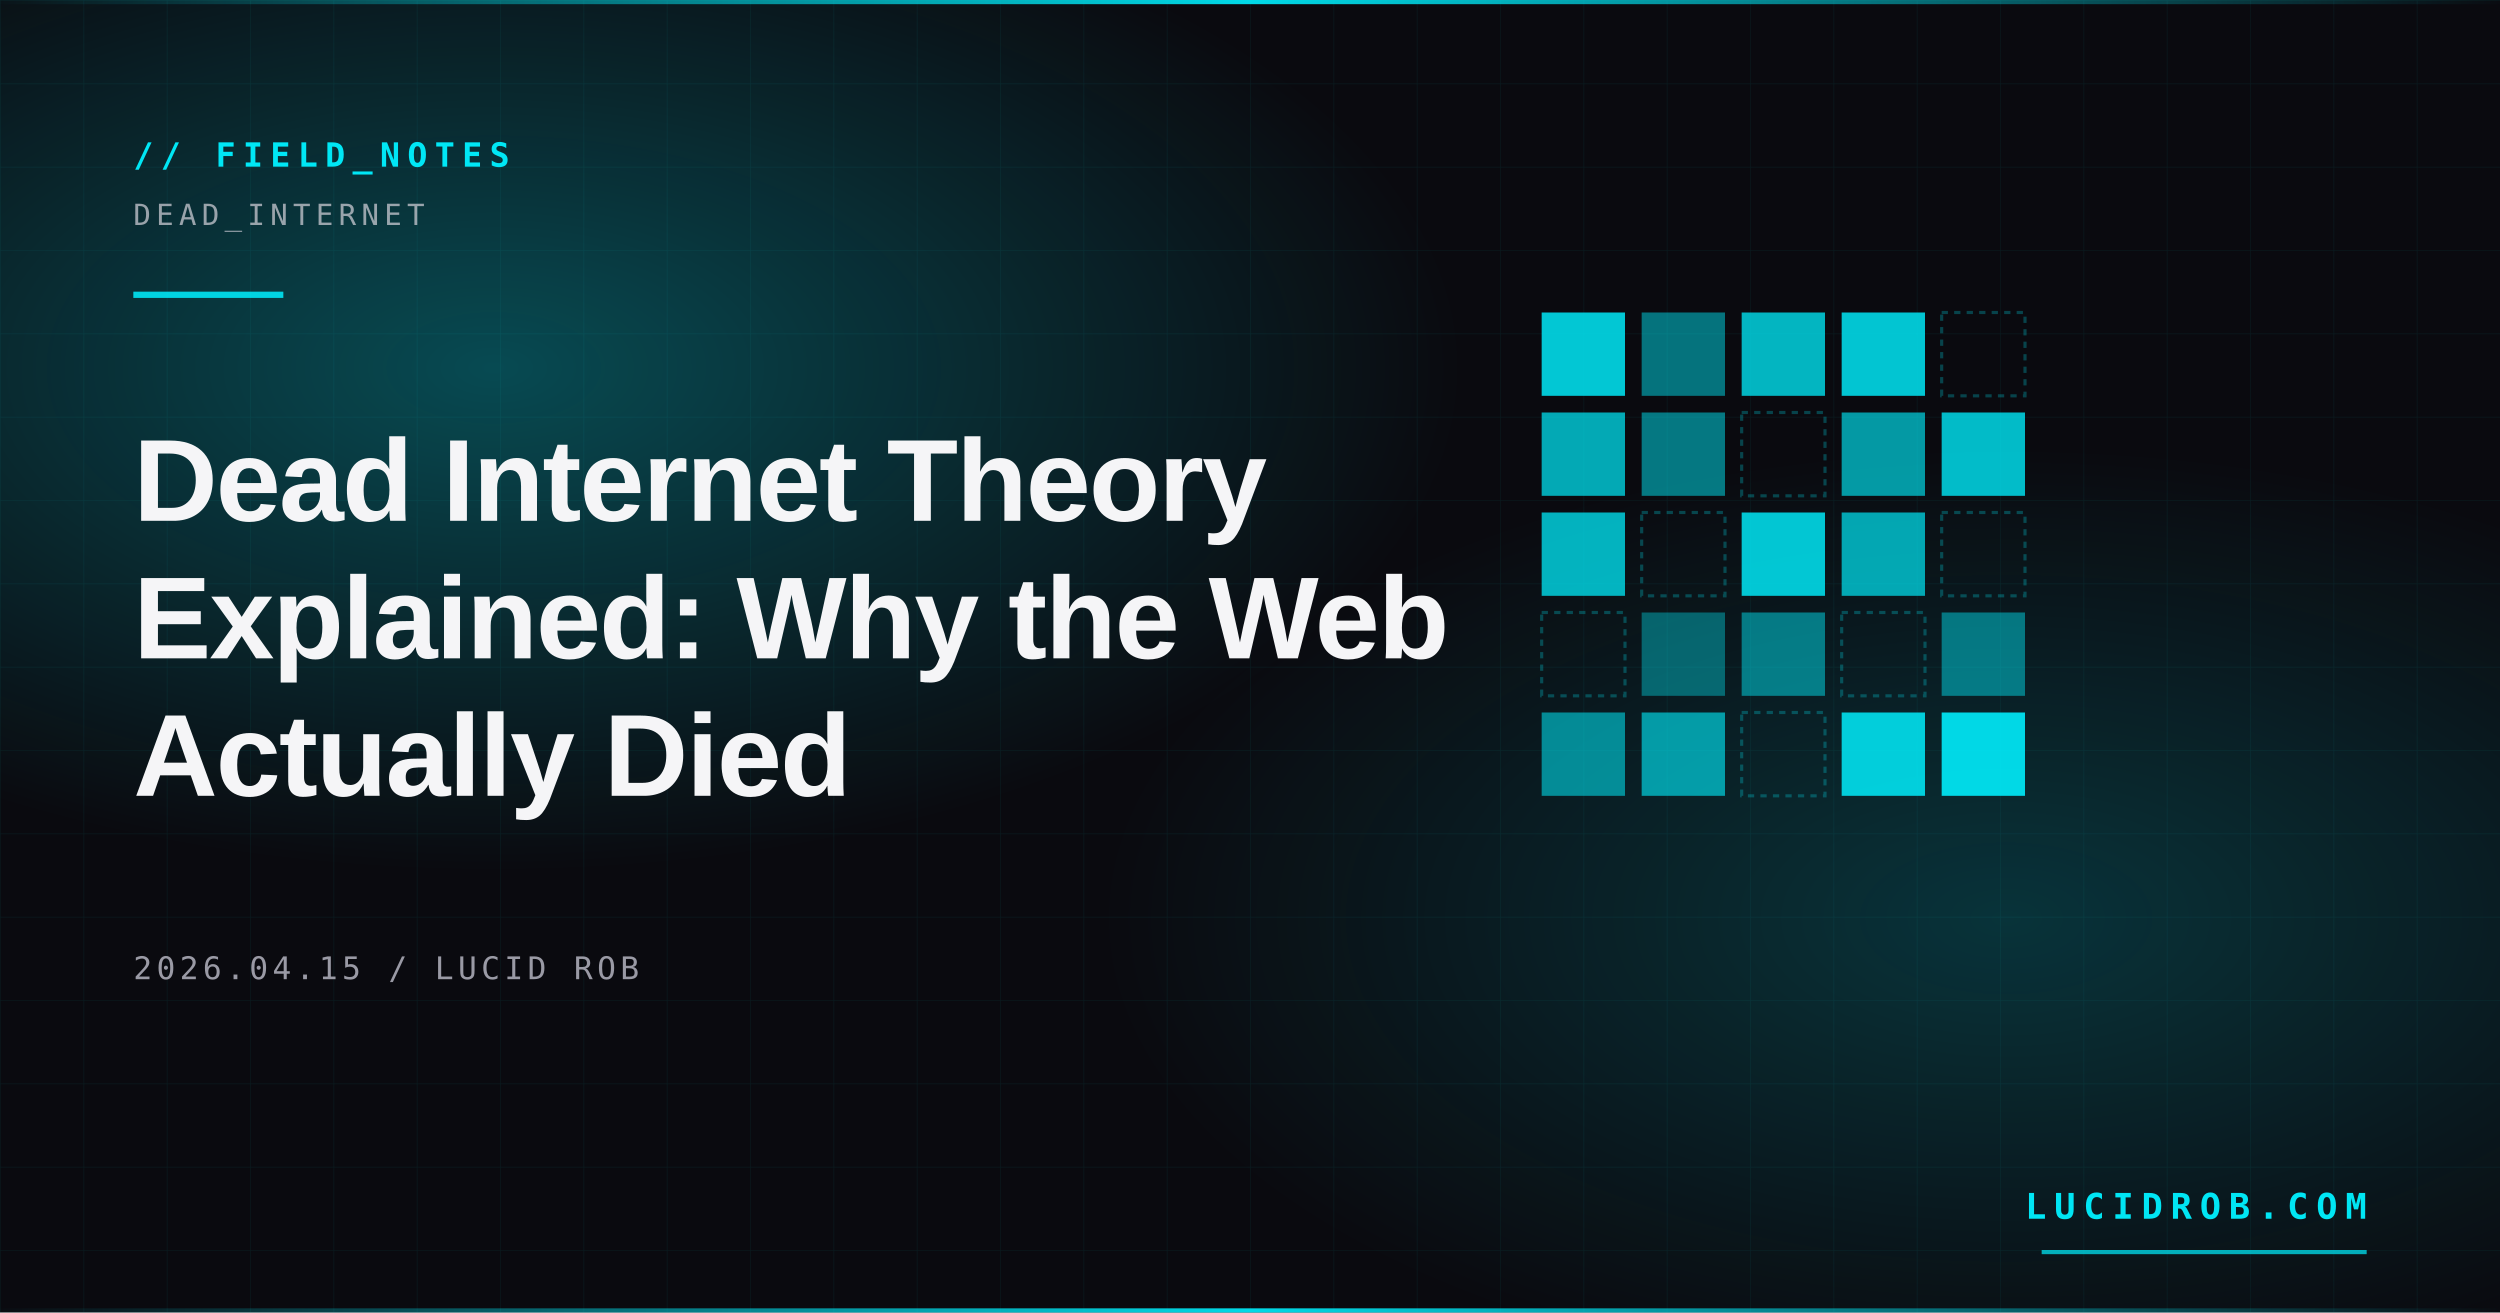
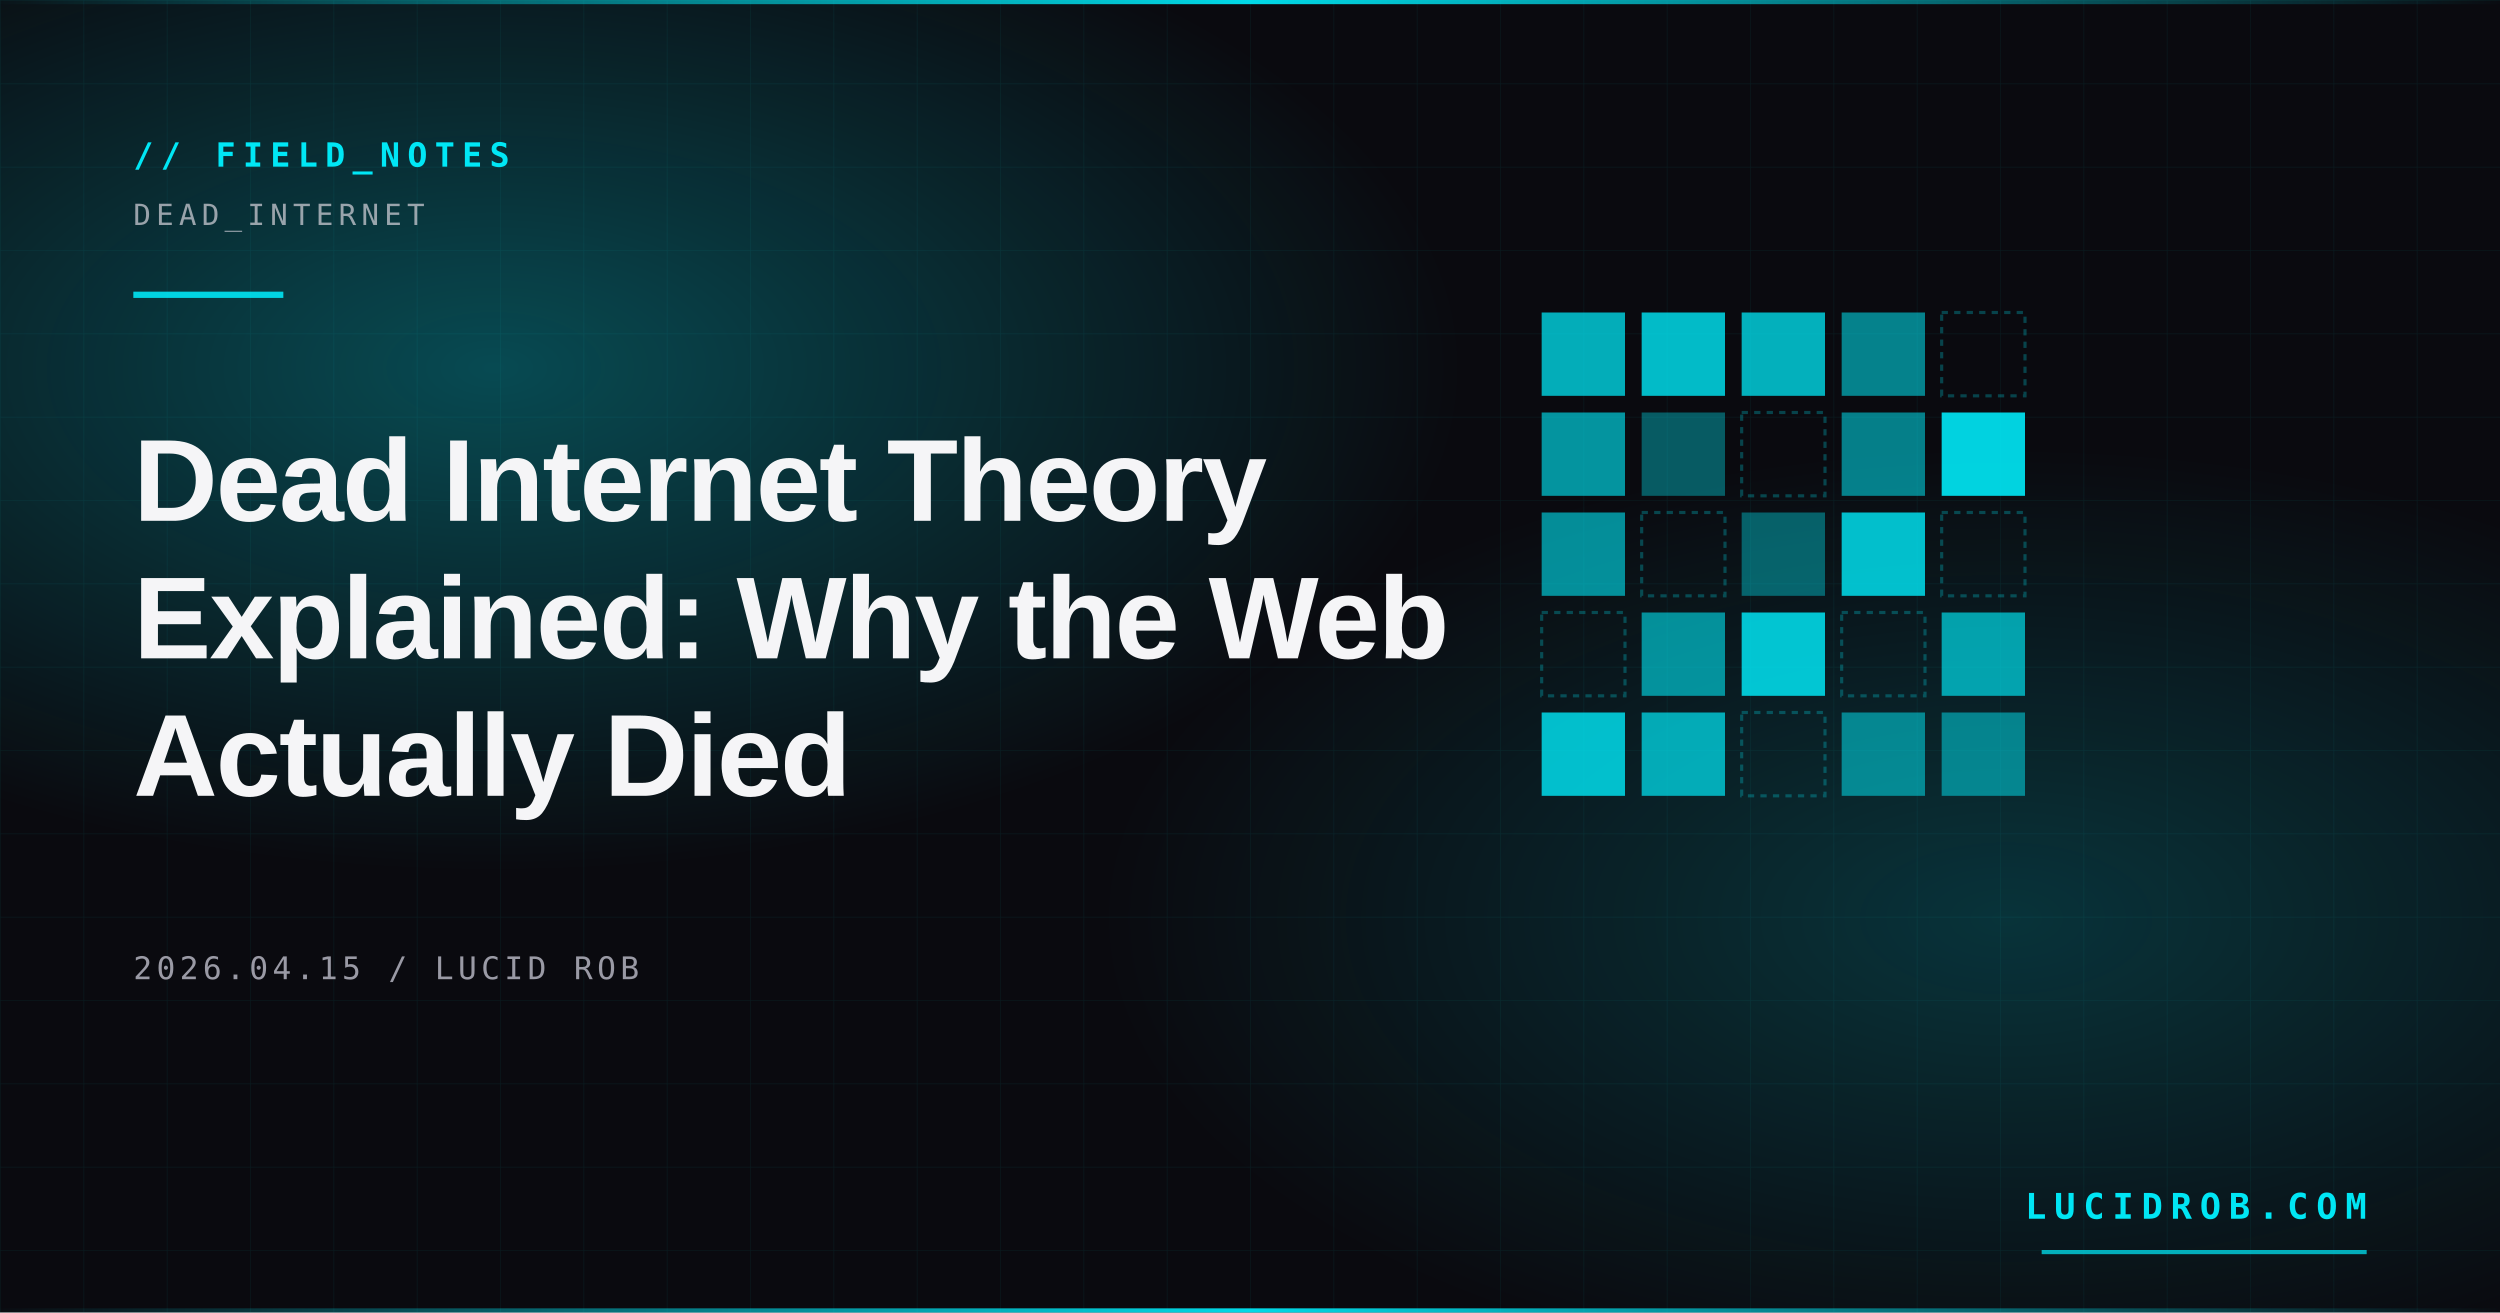
<svg xmlns="http://www.w3.org/2000/svg" width="1200" height="630" viewBox="0 0 1200 630">
  <defs>
    <radialGradient id="glow" cx="20%" cy="28%" r="70%">
      <stop offset="0" stop-color="#00f0ff" stop-opacity="0.28" />
      <stop offset="0.55" stop-color="#00f0ff" stop-opacity="0" />
    </radialGradient>
    <radialGradient id="glowR" cx="80%" cy="70%" r="60%">
      <stop offset="0" stop-color="#00f0ff" stop-opacity="0.18" />
      <stop offset="0.6" stop-color="#00f0ff" stop-opacity="0" />
    </radialGradient>
    <linearGradient id="stripe" x1="0" y1="0" x2="1" y2="0">
      <stop offset="0" stop-color="#00f0ff" stop-opacity="0" />
      <stop offset="0.5" stop-color="#00f0ff" stop-opacity="0.9" />
      <stop offset="1" stop-color="#00f0ff" stop-opacity="0" />
    </linearGradient>
    <pattern id="grid" width="40" height="40" patternUnits="userSpaceOnUse">
      <path d="M 40 0 L 0 0 0 40" fill="none" stroke="#00f0ff" stroke-width="0.5" stroke-opacity="0.08" />
    </pattern>
  </defs>
  <rect width="1200" height="630" fill="#0a0a0f" />
  <rect width="1200" height="630" fill="url(#grid)" />
  <rect width="1200" height="630" fill="url(#glow)" />
  <rect width="1200" height="630" fill="url(#glowR)" />
  <g>
-     <rect x="740" y="150" width="40" height="40" fill="#00f0ff" opacity="0.82" />
-     <rect x="788" y="150" width="40" height="40" fill="#00f0ff" opacity="0.46" />
-     <rect x="836" y="150" width="40" height="40" fill="#00f0ff" opacity="0.74" />
-     <rect x="884" y="150" width="40" height="40" fill="#00f0ff" opacity="0.81" />
+     <rect x="740" y="150" width="40" height="40" fill="#00f0ff" opacity="0.71" />
+     <rect x="788" y="150" width="40" height="40" fill="#00f0ff" opacity="0.77" />
+     <rect x="836" y="150" width="40" height="40" fill="#00f0ff" opacity="0.72" />
+     <rect x="884" y="150" width="40" height="40" fill="#00f0ff" opacity="0.52" />
    <rect x="932" y="150" width="40" height="40" fill="none" stroke="#00f0ff" stroke-width="1.5" stroke-dasharray="3 3" opacity="0.25" />
-     <rect x="740" y="198" width="40" height="40" fill="#00f0ff" opacity="0.69" />
-     <rect x="788" y="198" width="40" height="40" fill="#00f0ff" opacity="0.48" />
+     <rect x="740" y="198" width="40" height="40" fill="#00f0ff" opacity="0.60" />
+     <rect x="788" y="198" width="40" height="40" fill="#00f0ff" opacity="0.35" />
    <rect x="836" y="198" width="40" height="40" fill="none" stroke="#00f0ff" stroke-width="1.5" stroke-dasharray="3 3" opacity="0.25" />
-     <rect x="884" y="198" width="40" height="40" fill="#00f0ff" opacity="0.62" />
-     <rect x="932" y="198" width="40" height="40" fill="#00f0ff" opacity="0.77" />
-     <rect x="740" y="246" width="40" height="40" fill="#00f0ff" opacity="0.73" />
+     <rect x="884" y="198" width="40" height="40" fill="#00f0ff" opacity="0.51" />
+     <rect x="932" y="198" width="40" height="40" fill="#00f0ff" opacity="0.87" />
+     <rect x="740" y="246" width="40" height="40" fill="#00f0ff" opacity="0.57" />
    <rect x="788" y="246" width="40" height="40" fill="none" stroke="#00f0ff" stroke-width="1.5" stroke-dasharray="3 3" opacity="0.25" />
-     <rect x="836" y="246" width="40" height="40" fill="#00f0ff" opacity="0.81" />
-     <rect x="884" y="246" width="40" height="40" fill="#00f0ff" opacity="0.67" />
+     <rect x="836" y="246" width="40" height="40" fill="#00f0ff" opacity="0.36" />
+     <rect x="884" y="246" width="40" height="40" fill="#00f0ff" opacity="0.78" />
    <rect x="932" y="246" width="40" height="40" fill="none" stroke="#00f0ff" stroke-width="1.5" stroke-dasharray="3 3" opacity="0.25" />
    <rect x="740" y="294" width="40" height="40" fill="none" stroke="#00f0ff" stroke-width="1.5" stroke-dasharray="3 3" opacity="0.25" />
-     <rect x="788" y="294" width="40" height="40" fill="#00f0ff" opacity="0.36" />
-     <rect x="836" y="294" width="40" height="40" fill="#00f0ff" opacity="0.46" />
+     <rect x="788" y="294" width="40" height="40" fill="#00f0ff" opacity="0.56" />
+     <rect x="836" y="294" width="40" height="40" fill="#00f0ff" opacity="0.80" />
    <rect x="884" y="294" width="40" height="40" fill="none" stroke="#00f0ff" stroke-width="1.5" stroke-dasharray="3 3" opacity="0.25" />
-     <rect x="932" y="294" width="40" height="40" fill="#00f0ff" opacity="0.44" />
-     <rect x="740" y="342" width="40" height="40" fill="#00f0ff" opacity="0.53" />
-     <rect x="788" y="342" width="40" height="40" fill="#00f0ff" opacity="0.60" />
+     <rect x="932" y="294" width="40" height="40" fill="#00f0ff" opacity="0.63" />
+     <rect x="740" y="342" width="40" height="40" fill="#00f0ff" opacity="0.77" />
+     <rect x="788" y="342" width="40" height="40" fill="#00f0ff" opacity="0.67" />
    <rect x="836" y="342" width="40" height="40" fill="none" stroke="#00f0ff" stroke-width="1.5" stroke-dasharray="3 3" opacity="0.25" />
-     <rect x="884" y="342" width="40" height="40" fill="#00f0ff" opacity="0.83" />
-     <rect x="932" y="342" width="40" height="40" fill="#00f0ff" opacity="0.88" />
+     <rect x="884" y="342" width="40" height="40" fill="#00f0ff" opacity="0.49" />
+     <rect x="932" y="342" width="40" height="40" fill="#00f0ff" opacity="0.47" />
  </g>
  <rect x="0" y="0" width="1200" height="2" fill="url(#stripe)" />
  <rect x="0" y="628" width="1200" height="2" fill="url(#stripe)" />
  <text x="64" y="80" font-family="'JetBrains Mono','Menlo',monospace" font-size="16" font-weight="600" fill="#00f0ff" letter-spacing="0.22em" opacity="0.95">// FIELD_NOTES</text>
  <text x="64" y="108" font-family="'JetBrains Mono','Menlo',monospace" font-size="14" font-weight="500" fill="#c9c9d1" letter-spacing="0.18em" opacity="0.75">DEAD_INTERNET</text>
  <rect x="64" y="140" width="72" height="3" fill="#00f0ff" opacity="0.85" />
  <text x="64" y="250" font-family="'Space Grotesk','Helvetica Neue',Arial,sans-serif" font-size="56" font-weight="700" fill="#f5f5f7" letter-spacing="-0.015em">Dead Internet Theory</text>
  <text x="64" y="316" font-family="'Space Grotesk','Helvetica Neue',Arial,sans-serif" font-size="56" font-weight="700" fill="#f5f5f7" letter-spacing="-0.015em">Explained: Why the Web</text>
  <text x="64" y="382" font-family="'Space Grotesk','Helvetica Neue',Arial,sans-serif" font-size="56" font-weight="700" fill="#f5f5f7" letter-spacing="-0.015em">Actually Died</text>
  <text x="64" y="470" font-family="'JetBrains Mono','Menlo',monospace" font-size="15" font-weight="500" fill="#9a9aa5" letter-spacing="0.14em">2026.04.15  /  LUCID ROB</text>
  <text x="1136" y="585" text-anchor="end" font-family="'JetBrains Mono','Menlo',monospace" font-size="17" font-weight="700" fill="#00f0ff" letter-spacing="0.22em" opacity="0.95">LUCIDROB.COM</text>
  <rect x="980" y="600" width="156" height="2" fill="#00f0ff" opacity="0.7" />
</svg>
